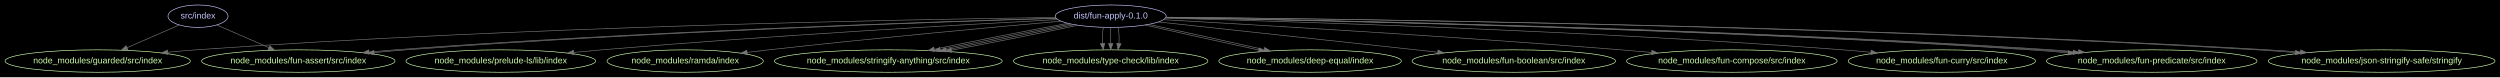
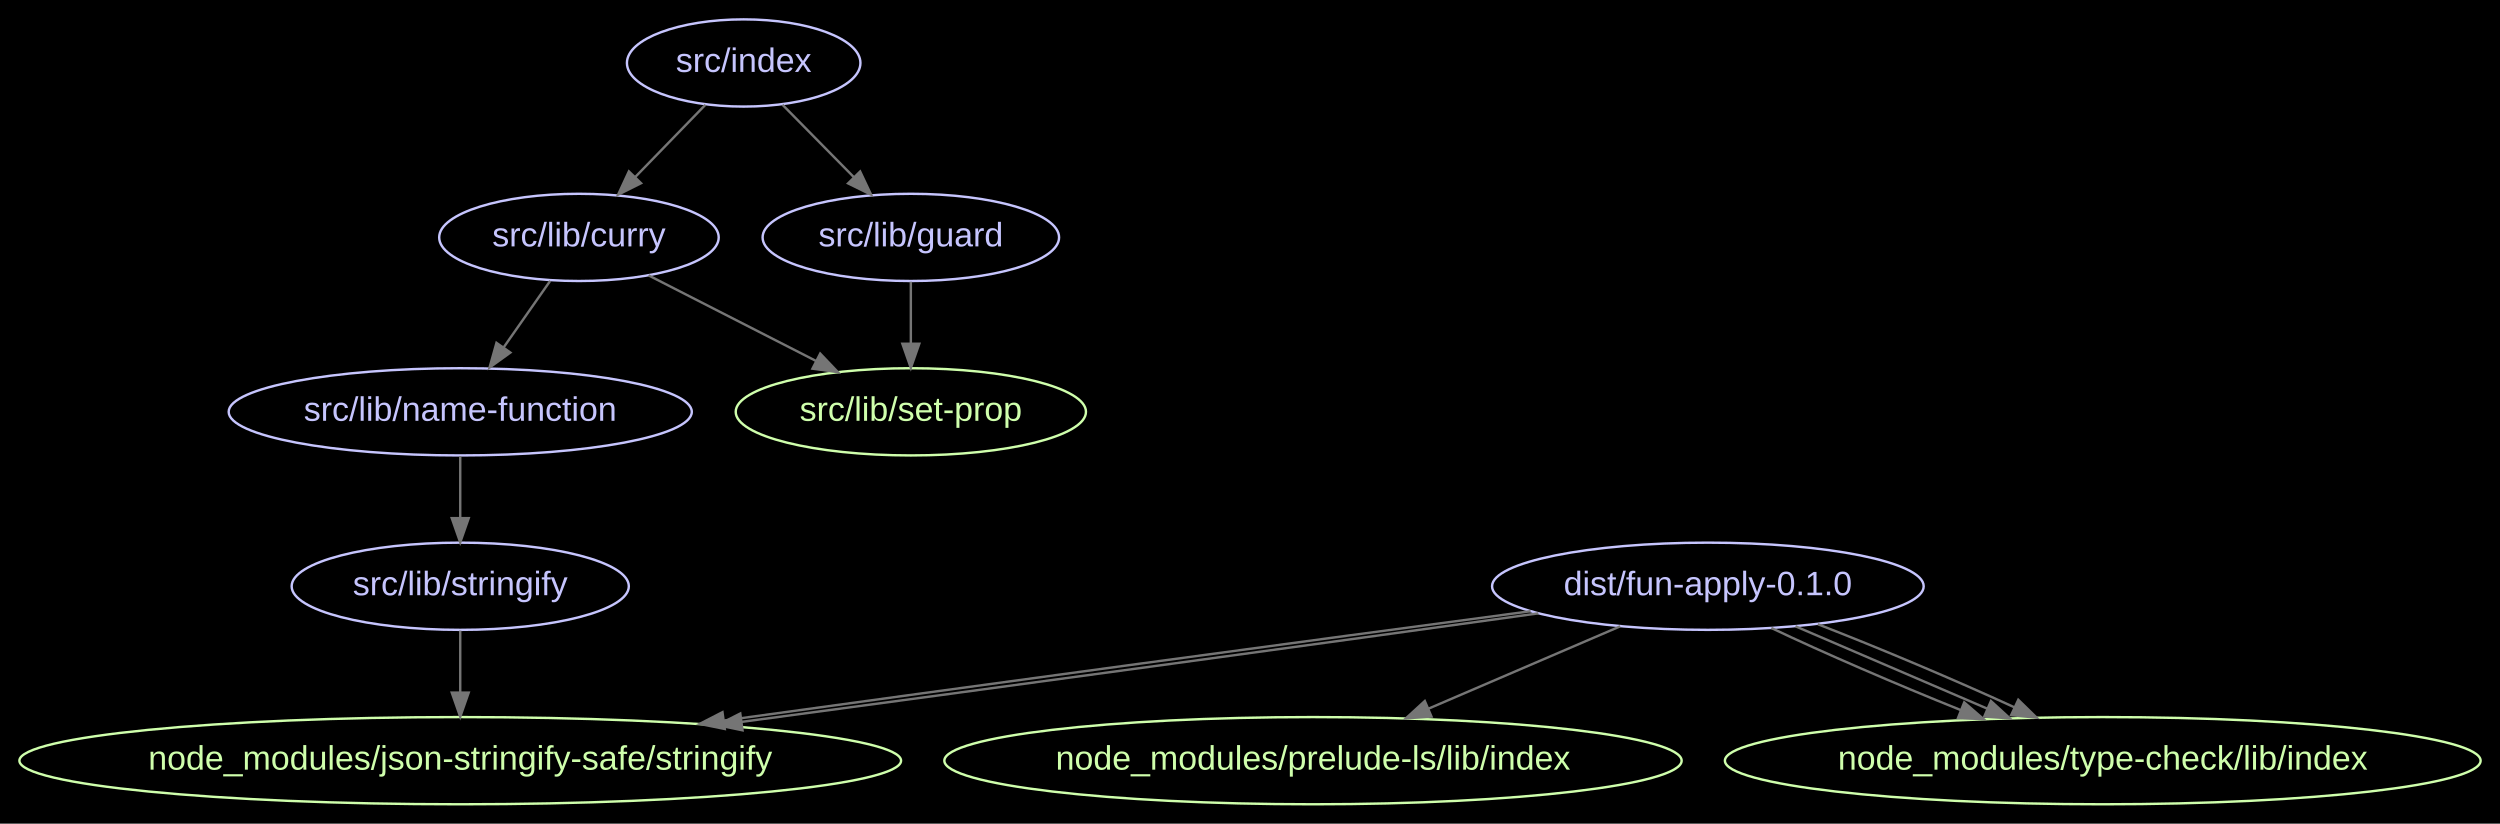
- <svg xmlns="http://www.w3.org/2000/svg" width="4013pt" height="124pt" viewBox="0.00 0.00 4012.80 123.98">
-   <g id="graph0" class="graph" transform="scale(1 1) rotate(0) translate(7.992 115.992)">
-     <polygon fill="#000000" stroke="none" points="-7.992,7.992 -7.992,-115.992 4004.81,-115.992 4004.81,7.992 -7.992,7.992" />
+ <svg xmlns="http://www.w3.org/2000/svg" width="1032pt" height="340pt" viewBox="0.00 0.00 1031.95 339.98">
+   <g id="graph0" class="graph" transform="scale(1 1) rotate(0) translate(7.992 331.992)">
+     <polygon fill="#000000" stroke="none" points="-7.992,7.992 -7.992,-331.992 1023.96,-331.992 1023.96,7.992 -7.992,7.992" />
    <g id="node1" class="node">
-       <ellipse fill="none" stroke="#c6c5fe" cx="1774.84" cy="-90" rx="89.084" ry="18" />
-       <text text-anchor="middle" x="1774.84" y="-86.3" font-family="Arial" font-size="14.00" fill="#c6c5fe">dist/fun-apply-0.1.0</text>
+       <ellipse fill="none" stroke="#c6c5fe" cx="696.984" cy="-90" rx="89.084" ry="18" />
+       <text text-anchor="middle" x="696.984" y="-86.3" font-family="Arial" font-size="14.00" fill="#c6c5fe">dist/fun-apply-0.1.0</text>
    </g>
    <g id="node2" class="node">
-       <ellipse fill="none" stroke="#cfffac" cx="2094.84" cy="-18" rx="146.474" ry="18" />
-       <text text-anchor="middle" x="2094.84" y="-14.3" font-family="Arial" font-size="14.00" fill="#cfffac">node_modules/deep-equal/index</text>
+       <ellipse fill="none" stroke="#cfffac" cx="181.984" cy="-18" rx="181.968" ry="18" />
+       <text text-anchor="middle" x="181.984" y="-14.3" font-family="Arial" font-size="14.00" fill="#cfffac">node_modules/json-stringify-safe/stringify</text>
    </g>
    <g id="edge1" class="edge">
-       <path fill="none" stroke="#757575" d="M1829.98,-75.751C1880.16,-64.422 1954.84,-48.054 2012.15,-35.805" />
-       <polygon fill="#757575" stroke="#757575" points="2013.23,-39.155 2022.28,-33.645 2011.77,-32.309 2013.23,-39.155" />
+       <path fill="none" stroke="#757575" d="M623.836,-79.704C536.909,-68.199 391.17,-48.434 290.964,-34.591" />
+       <polygon fill="#757575" stroke="#757575" points="291.191,-31.089 280.805,-33.187 290.232,-38.023 291.191,-31.089" />
    </g>
    <g id="edge2" class="edge">
-       <path fill="none" stroke="#757575" d="M1835.84,-76.807C1888.58,-65.647 1964.87,-49.009 2021.02,-36.444" />
-       <polygon fill="#757575" stroke="#757575" points="2021.92,-39.83 2030.91,-34.227 2020.39,-32.999 2021.92,-39.83" />
+       <path fill="none" stroke="#757575" d="M627.027,-78.821C542.518,-67.042 399.238,-47.534 298.089,-34.012" />
+       <polygon fill="#757575" stroke="#757575" points="298.504,-30.537 288.128,-32.682 297.577,-37.475 298.504,-30.537" />
    </g>
    <g id="node3" class="node">
-       <ellipse fill="none" stroke="#cfffac" cx="470.837" cy="-18" rx="155.173" ry="18" />
-       <text text-anchor="middle" x="470.837" y="-14.3" font-family="Arial" font-size="14.00" fill="#cfffac">node_modules/fun-assert/src/index</text>
+       <ellipse fill="none" stroke="#cfffac" cx="533.984" cy="-18" rx="152.173" ry="18" />
+       <text text-anchor="middle" x="533.984" y="-14.3" font-family="Arial" font-size="14.00" fill="#cfffac">node_modules/prelude-ls/lib/index</text>
    </g>
    <g id="edge3" class="edge">
-       <path fill="none" stroke="#757575" d="M1687.07,-86.756C1494.52,-81.317 1020.99,-65.642 625.837,-36 612.4,-34.992 598.359,-33.78 584.447,-32.473" />
-       <polygon fill="#757575" stroke="#757575" points="584.638,-28.975 574.35,-31.506 583.971,-35.943 584.638,-28.975" />
+       <path fill="none" stroke="#757575" d="M660.809,-73.465C637.522,-63.464 606.997,-50.355 581.729,-39.504" />
+       <polygon fill="#757575" stroke="#757575" points="582.899,-36.197 572.329,-35.467 580.136,-42.629 582.899,-36.197" />
+     </g>
+     <g id="node4" class="node">
+       <ellipse fill="none" stroke="#cfffac" cx="859.984" cy="-18" rx="155.972" ry="18" />
+       <text text-anchor="middle" x="859.984" y="-14.3" font-family="Arial" font-size="14.00" fill="#cfffac">node_modules/type-check/lib/index</text>
    </g>
    <g id="edge4" class="edge">
-       <path fill="none" stroke="#757575" d="M1687.29,-86.483C1497.15,-80.804 1032.57,-65.16 643.837,-36 627.253,-34.756 609.75,-33.201 592.494,-31.54" />
-       <polygon fill="#757575" stroke="#757575" points="592.663,-28.04 582.371,-30.552 591.983,-35.007 592.663,-28.04" />
-     </g>
-     <g id="node4" class="node">
-       <ellipse fill="none" stroke="#cfffac" cx="2421.84" cy="-18" rx="163.271" ry="18" />
-       <text text-anchor="middle" x="2421.84" y="-14.3" font-family="Arial" font-size="14.00" fill="#cfffac">node_modules/fun-boolean/src/index</text>
+       <path fill="none" stroke="#757575" d="M723.187,-72.765C744.473,-62.649 774.709,-49.563 801.492,-38.835" />
+       <polygon fill="#757575" stroke="#757575" points="802.794,-42.084 810.802,-35.147 800.216,-35.576 802.794,-42.084" />
    </g>
    <g id="edge5" class="edge">
-       <path fill="none" stroke="#757575" d="M1851.28,-80.73C1961.92,-68.759 2167.84,-46.48 2299.69,-32.215" />
-       <polygon fill="#757575" stroke="#757575" points="2300.28,-35.672 2309.84,-31.117 2299.52,-28.713 2300.28,-35.672" />
+       <path fill="none" stroke="#757575" d="M733.159,-73.465C756.445,-63.464 786.971,-50.355 812.238,-39.504" />
+       <polygon fill="#757575" stroke="#757575" points="813.831,-42.629 821.639,-35.467 811.069,-36.197 813.831,-42.629" />
+     </g>
+     <g id="edge6" class="edge">
+       <path fill="none" stroke="#757575" d="M742.383,-74.326C768.063,-64.38 799.445,-51.085 823.532,-40.02" />
+       <polygon fill="#757575" stroke="#757575" points="825.121,-43.14 832.707,-35.744 822.165,-36.795 825.121,-43.14" />
    </g>
    <g id="node5" class="node">
-       <ellipse fill="none" stroke="#cfffac" cx="2771.84" cy="-18" rx="168.97" ry="18" />
-       <text text-anchor="middle" x="2771.84" y="-14.3" font-family="Arial" font-size="14.00" fill="#cfffac">node_modules/fun-compose/src/index</text>
-     </g>
-     <g id="edge6" class="edge">
-       <path fill="none" stroke="#757575" d="M1859.49,-84.378C2008.19,-76.068 2325.93,-57.457 2593.84,-36 2609.72,-34.727 2626.4,-33.282 2642.91,-31.783" />
-       <polygon fill="#757575" stroke="#757575" points="2643.52,-35.242 2653.15,-30.844 2642.88,-28.271 2643.52,-35.242" />
+       <ellipse fill="none" stroke="#c6c5fe" cx="298.984" cy="-306" rx="48.192" ry="18" />
+       <text text-anchor="middle" x="298.984" y="-302.3" font-family="Arial" font-size="14.00" fill="#c6c5fe">src/index</text>
    </g>
    <g id="node6" class="node">
-       <ellipse fill="none" stroke="#cfffac" cx="3108.84" cy="-18" rx="150.273" ry="18" />
-       <text text-anchor="middle" x="3108.84" y="-14.3" font-family="Arial" font-size="14.00" fill="#cfffac">node_modules/fun-curry/src/index</text>
+       <ellipse fill="none" stroke="#c6c5fe" cx="230.984" cy="-234" rx="57.69" ry="18" />
+       <text text-anchor="middle" x="230.984" y="-230.3" font-family="Arial" font-size="14.00" fill="#c6c5fe">src/lib/curry</text>
    </g>
    <g id="edge7" class="edge">
-       <path fill="none" stroke="#757575" d="M1862.65,-86.883C2058.17,-81.766 2544.14,-66.809 2949.84,-36 2964.34,-34.898 2979.57,-33.535 2994.62,-32.064" />
-       <polygon fill="#757575" stroke="#757575" points="2995.4,-35.504 3005,-31.03 2994.71,-28.539 2995.4,-35.504" />
+       <path fill="none" stroke="#757575" d="M283.212,-288.765C274.583,-279.882 263.73,-268.709 254.156,-258.854" />
+       <polygon fill="#757575" stroke="#757575" points="256.62,-256.367 247.142,-251.633 251.599,-261.245 256.62,-256.367" />
    </g>
    <g id="node7" class="node">
-       <ellipse fill="none" stroke="#cfffac" cx="3445.84" cy="-18" rx="168.97" ry="18" />
-       <text text-anchor="middle" x="3445.84" y="-14.3" font-family="Arial" font-size="14.00" fill="#cfffac">node_modules/fun-predicate/src/index</text>
+       <ellipse fill="none" stroke="#c6c5fe" cx="367.984" cy="-234" rx="61.189" ry="18" />
+       <text text-anchor="middle" x="367.984" y="-230.3" font-family="Arial" font-size="14.00" fill="#c6c5fe">src/lib/guard</text>
    </g>
    <g id="edge8" class="edge">
-       <path fill="none" stroke="#757575" d="M1863.31,-87.554C2092.72,-83.579 2724.13,-70.404 3249.84,-36 3269.67,-34.702 3290.72,-32.99 3311.41,-31.152" />
-       <polygon fill="#757575" stroke="#757575" points="3311.89,-34.624 3321.53,-30.241 3311.26,-27.652 3311.89,-34.624" />
+       <path fill="none" stroke="#757575" d="M314.987,-288.765C323.743,-279.882 334.756,-268.709 344.471,-258.854" />
+       <polygon fill="#757575" stroke="#757575" points="347.061,-261.212 351.588,-251.633 342.075,-256.298 347.061,-261.212" />
+     </g>
+     <g id="node8" class="node">
+       <ellipse fill="none" stroke="#c6c5fe" cx="181.984" cy="-162" rx="95.583" ry="18" />
+       <text text-anchor="middle" x="181.984" y="-158.3" font-family="Arial" font-size="14.00" fill="#c6c5fe">src/lib/name-function</text>
    </g>
    <g id="edge9" class="edge">
-       <path fill="none" stroke="#757575" d="M1863.28,-87.704C2094.38,-83.916 2735.33,-70.849 3267.84,-36 3284.54,-34.907 3302.1,-33.52 3319.42,-32.012" />
-       <polygon fill="#757575" stroke="#757575" points="3319.93,-35.481 3329.58,-31.111 3319.31,-28.508 3319.93,-35.481" />
+       <path fill="none" stroke="#757575" d="M219.122,-216.055C213.37,-207.837 206.338,-197.791 199.946,-188.66" />
+       <polygon fill="#757575" stroke="#757575" points="202.679,-186.461 194.077,-180.275 196.944,-190.475 202.679,-186.461" />
+     </g>
+     <g id="node9" class="node">
+       <ellipse fill="none" stroke="#cfffac" cx="367.984" cy="-162" rx="72.287" ry="18" />
+       <text text-anchor="middle" x="367.984" y="-158.3" font-family="Arial" font-size="14.00" fill="#cfffac">src/lib/set-prop</text>
    </g>
    <g id="edge10" class="edge">
-       <path fill="none" stroke="#757575" d="M1863.34,-87.838C2096.79,-84.231 2746.86,-71.272 3285.84,-36 3299.55,-35.103 3313.84,-34.008 3328,-32.81" />
-       <polygon fill="#757575" stroke="#757575" points="3328.62,-36.269 3338.29,-31.921 3328.02,-29.295 3328.62,-36.269" />
-     </g>
-     <g id="node8" class="node">
-       <ellipse fill="none" stroke="#cfffac" cx="148.837" cy="-18" rx="148.674" ry="18" />
-       <text text-anchor="middle" x="148.837" y="-14.3" font-family="Arial" font-size="14.00" fill="#cfffac">node_modules/guarded/src/index</text>
+       <path fill="none" stroke="#757575" d="M259.704,-218.326C279.751,-208.083 306.754,-194.285 328.779,-183.032" />
+       <polygon fill="#757575" stroke="#757575" points="330.566,-186.049 337.879,-178.382 327.381,-179.815 330.566,-186.049" />
    </g>
    <g id="edge11" class="edge">
-       <path fill="none" stroke="#757575" d="M1686.19,-87.994C1457.49,-84.924 828.938,-73.465 306.837,-36 292.051,-34.939 276.512,-33.575 261.187,-32.081" />
-       <polygon fill="#757575" stroke="#757575" points="261.455,-28.59 251.157,-31.082 260.761,-35.556 261.455,-28.59" />
+       <path fill="none" stroke="#757575" d="M367.984,-215.697C367.984,-207.983 367.984,-198.712 367.984,-190.112" />
+       <polygon fill="#757575" stroke="#757575" points="371.484,-190.104 367.984,-180.104 364.484,-190.104 371.484,-190.104" />
    </g>
-     <g id="node9" class="node">
-       <ellipse fill="none" stroke="#cfffac" cx="3814.84" cy="-18" rx="181.968" ry="18" />
-       <text text-anchor="middle" x="3814.84" y="-14.3" font-family="Arial" font-size="14.00" fill="#cfffac">node_modules/json-stringify-safe/stringify</text>
+     <g id="node10" class="node">
+       <ellipse fill="none" stroke="#c6c5fe" cx="181.984" cy="-90" rx="69.588" ry="18" />
+       <text text-anchor="middle" x="181.984" y="-86.3" font-family="Arial" font-size="14.00" fill="#c6c5fe">src/lib/stringify</text>
    </g>
    <g id="edge12" class="edge">
-       <path fill="none" stroke="#757575" d="M1863.71,-88.31C2129.65,-85.874 2942.01,-75.55 3614.84,-36 3634.69,-34.833 3655.67,-33.286 3676.29,-31.598" />
-       <polygon fill="#757575" stroke="#757575" points="3676.71,-35.076 3686.38,-30.76 3676.13,-28.1 3676.71,-35.076" />
+       <path fill="none" stroke="#757575" d="M181.984,-143.697C181.984,-135.983 181.984,-126.712 181.984,-118.112" />
+       <polygon fill="#757575" stroke="#757575" points="185.484,-118.104 181.984,-108.104 178.484,-118.104 185.484,-118.104" />
    </g>
    <g id="edge13" class="edge">
-       <path fill="none" stroke="#757575" d="M1863.58,-88.382C2131.18,-86.08 2953.2,-75.95 3632.84,-36 3649.57,-35.016 3667.12,-33.761 3684.44,-32.38" />
-       <polygon fill="#757575" stroke="#757575" points="3684.92,-35.853 3694.6,-31.554 3684.35,-28.876 3684.92,-35.853" />
-     </g>
-     <g id="node10" class="node">
-       <ellipse fill="none" stroke="#cfffac" cx="795.837" cy="-18" rx="152.173" ry="18" />
-       <text text-anchor="middle" x="795.837" y="-14.3" font-family="Arial" font-size="14.00" fill="#cfffac">node_modules/prelude-ls/lib/index</text>
-     </g>
-     <g id="edge14" class="edge">
-       <path fill="none" stroke="#757575" d="M1689.78,-84.599C1541.16,-76.66 1224.63,-58.643 957.837,-36 943.413,-34.776 928.281,-33.362 913.3,-31.882" />
-       <polygon fill="#757575" stroke="#757575" points="913.261,-28.361 902.963,-30.849 912.565,-35.326 913.261,-28.361" />
-     </g>
-     <g id="node11" class="node">
-       <ellipse fill="none" stroke="#cfffac" cx="1091.84" cy="-18" rx="125.378" ry="18" />
-       <text text-anchor="middle" x="1091.84" y="-14.3" font-family="Arial" font-size="14.00" fill="#cfffac">node_modules/ramda/index</text>
-     </g>
-     <g id="edge15" class="edge">
-       <path fill="none" stroke="#757575" d="M1694.75,-82.025C1587.77,-72.536 1392.37,-54.598 1225.84,-36 1214.66,-34.752 1202.97,-33.375 1191.35,-31.961" />
-       <polygon fill="#757575" stroke="#757575" points="1191.52,-28.456 1181.17,-30.712 1190.67,-35.404 1191.52,-28.456" />
-     </g>
-     <g id="node12" class="node">
-       <ellipse fill="none" stroke="#cfffac" cx="1417.84" cy="-18" rx="182.768" ry="18" />
-       <text text-anchor="middle" x="1417.84" y="-14.3" font-family="Arial" font-size="14.00" fill="#cfffac">node_modules/stringify-anything/src/index</text>
-     </g>
-     <g id="edge16" class="edge">
-       <path fill="none" stroke="#757575" d="M1706.02,-78.445C1644.26,-67.478 1554.72,-50.115 1491.58,-36.98" />
-       <polygon fill="#757575" stroke="#757575" points="1492.19,-33.531 1481.69,-34.91 1490.76,-40.383 1492.19,-33.531" />
-     </g>
-     <g id="edge17" class="edge">
-       <path fill="none" stroke="#757575" d="M1710.72,-77.441C1652.14,-66.309 1565.25,-49.323 1501.29,-36.527" />
-       <polygon fill="#757575" stroke="#757575" points="1501.72,-33.044 1491.22,-34.511 1500.34,-39.908 1501.72,-33.044" />
-     </g>
-     <g id="edge18" class="edge">
-       <path fill="none" stroke="#757575" d="M1715.93,-76.405C1660.05,-65.116 1575.3,-48.464 1510.41,-35.998" />
-       <polygon fill="#757575" stroke="#757575" points="1511.06,-32.559 1500.58,-34.113 1509.74,-39.434 1511.06,-32.559" />
-     </g>
-     <g id="edge19" class="edge">
-       <path fill="none" stroke="#757575" d="M1721.99,-75.42C1668.48,-63.999 1585.37,-47.634 1519.3,-35.468" />
-       <polygon fill="#757575" stroke="#757575" points="1519.74,-31.989 1509.27,-33.629 1518.47,-38.874 1519.74,-31.989" />
-     </g>
-     <g id="node13" class="node">
-       <ellipse fill="none" stroke="#cfffac" cx="1774.84" cy="-18" rx="155.972" ry="18" />
-       <text text-anchor="middle" x="1774.84" y="-14.3" font-family="Arial" font-size="14.00" fill="#cfffac">node_modules/type-check/lib/index</text>
-     </g>
-     <g id="edge20" class="edge">
-       <path fill="none" stroke="#757575" d="M1763.08,-72.055C1761.44,-64.346 1760.96,-55.027 1761.63,-46.364" />
-       <polygon fill="#757575" stroke="#757575" points="1765.12,-46.658 1763.01,-36.275 1758.18,-45.706 1765.12,-46.658" />
-     </g>
-     <g id="edge21" class="edge">
-       <path fill="none" stroke="#757575" d="M1774.84,-71.697C1774.84,-63.983 1774.84,-54.712 1774.84,-46.112" />
-       <polygon fill="#757575" stroke="#757575" points="1778.34,-46.104 1774.84,-36.104 1771.34,-46.104 1778.34,-46.104" />
-     </g>
-     <g id="edge22" class="edge">
-       <path fill="none" stroke="#757575" d="M1786.59,-72.055C1788.23,-64.346 1788.71,-55.027 1788.05,-46.364" />
-       <polygon fill="#757575" stroke="#757575" points="1791.49,-45.706 1786.66,-36.275 1784.55,-46.658 1791.49,-45.706" />
-     </g>
-     <g id="node14" class="node">
-       <ellipse fill="none" stroke="#c6c5fe" cx="309.837" cy="-90" rx="48.192" ry="18" />
-       <text text-anchor="middle" x="309.837" y="-86.3" font-family="Arial" font-size="14.00" fill="#c6c5fe">src/index</text>
-     </g>
-     <g id="edge23" class="edge">
-       <path fill="none" stroke="#757575" d="M340.12,-75.834C363.587,-65.63 396.533,-51.306 423.478,-39.591" />
-       <polygon fill="#757575" stroke="#757575" points="424.958,-42.764 432.733,-35.567 422.167,-36.344 424.958,-42.764" />
-     </g>
-     <g id="edge24" class="edge">
-       <path fill="none" stroke="#757575" d="M279.554,-75.834C256.006,-65.595 222.912,-51.206 195.915,-39.469" />
-       <polygon fill="#757575" stroke="#757575" points="197.212,-36.216 186.646,-35.439 194.421,-42.636 197.212,-36.216" />
+       <path fill="none" stroke="#757575" d="M181.984,-71.697C181.984,-63.983 181.984,-54.712 181.984,-46.112" />
+       <polygon fill="#757575" stroke="#757575" points="185.484,-46.104 181.984,-36.104 178.484,-46.104 185.484,-46.104" />
    </g>
  </g>
</svg>
